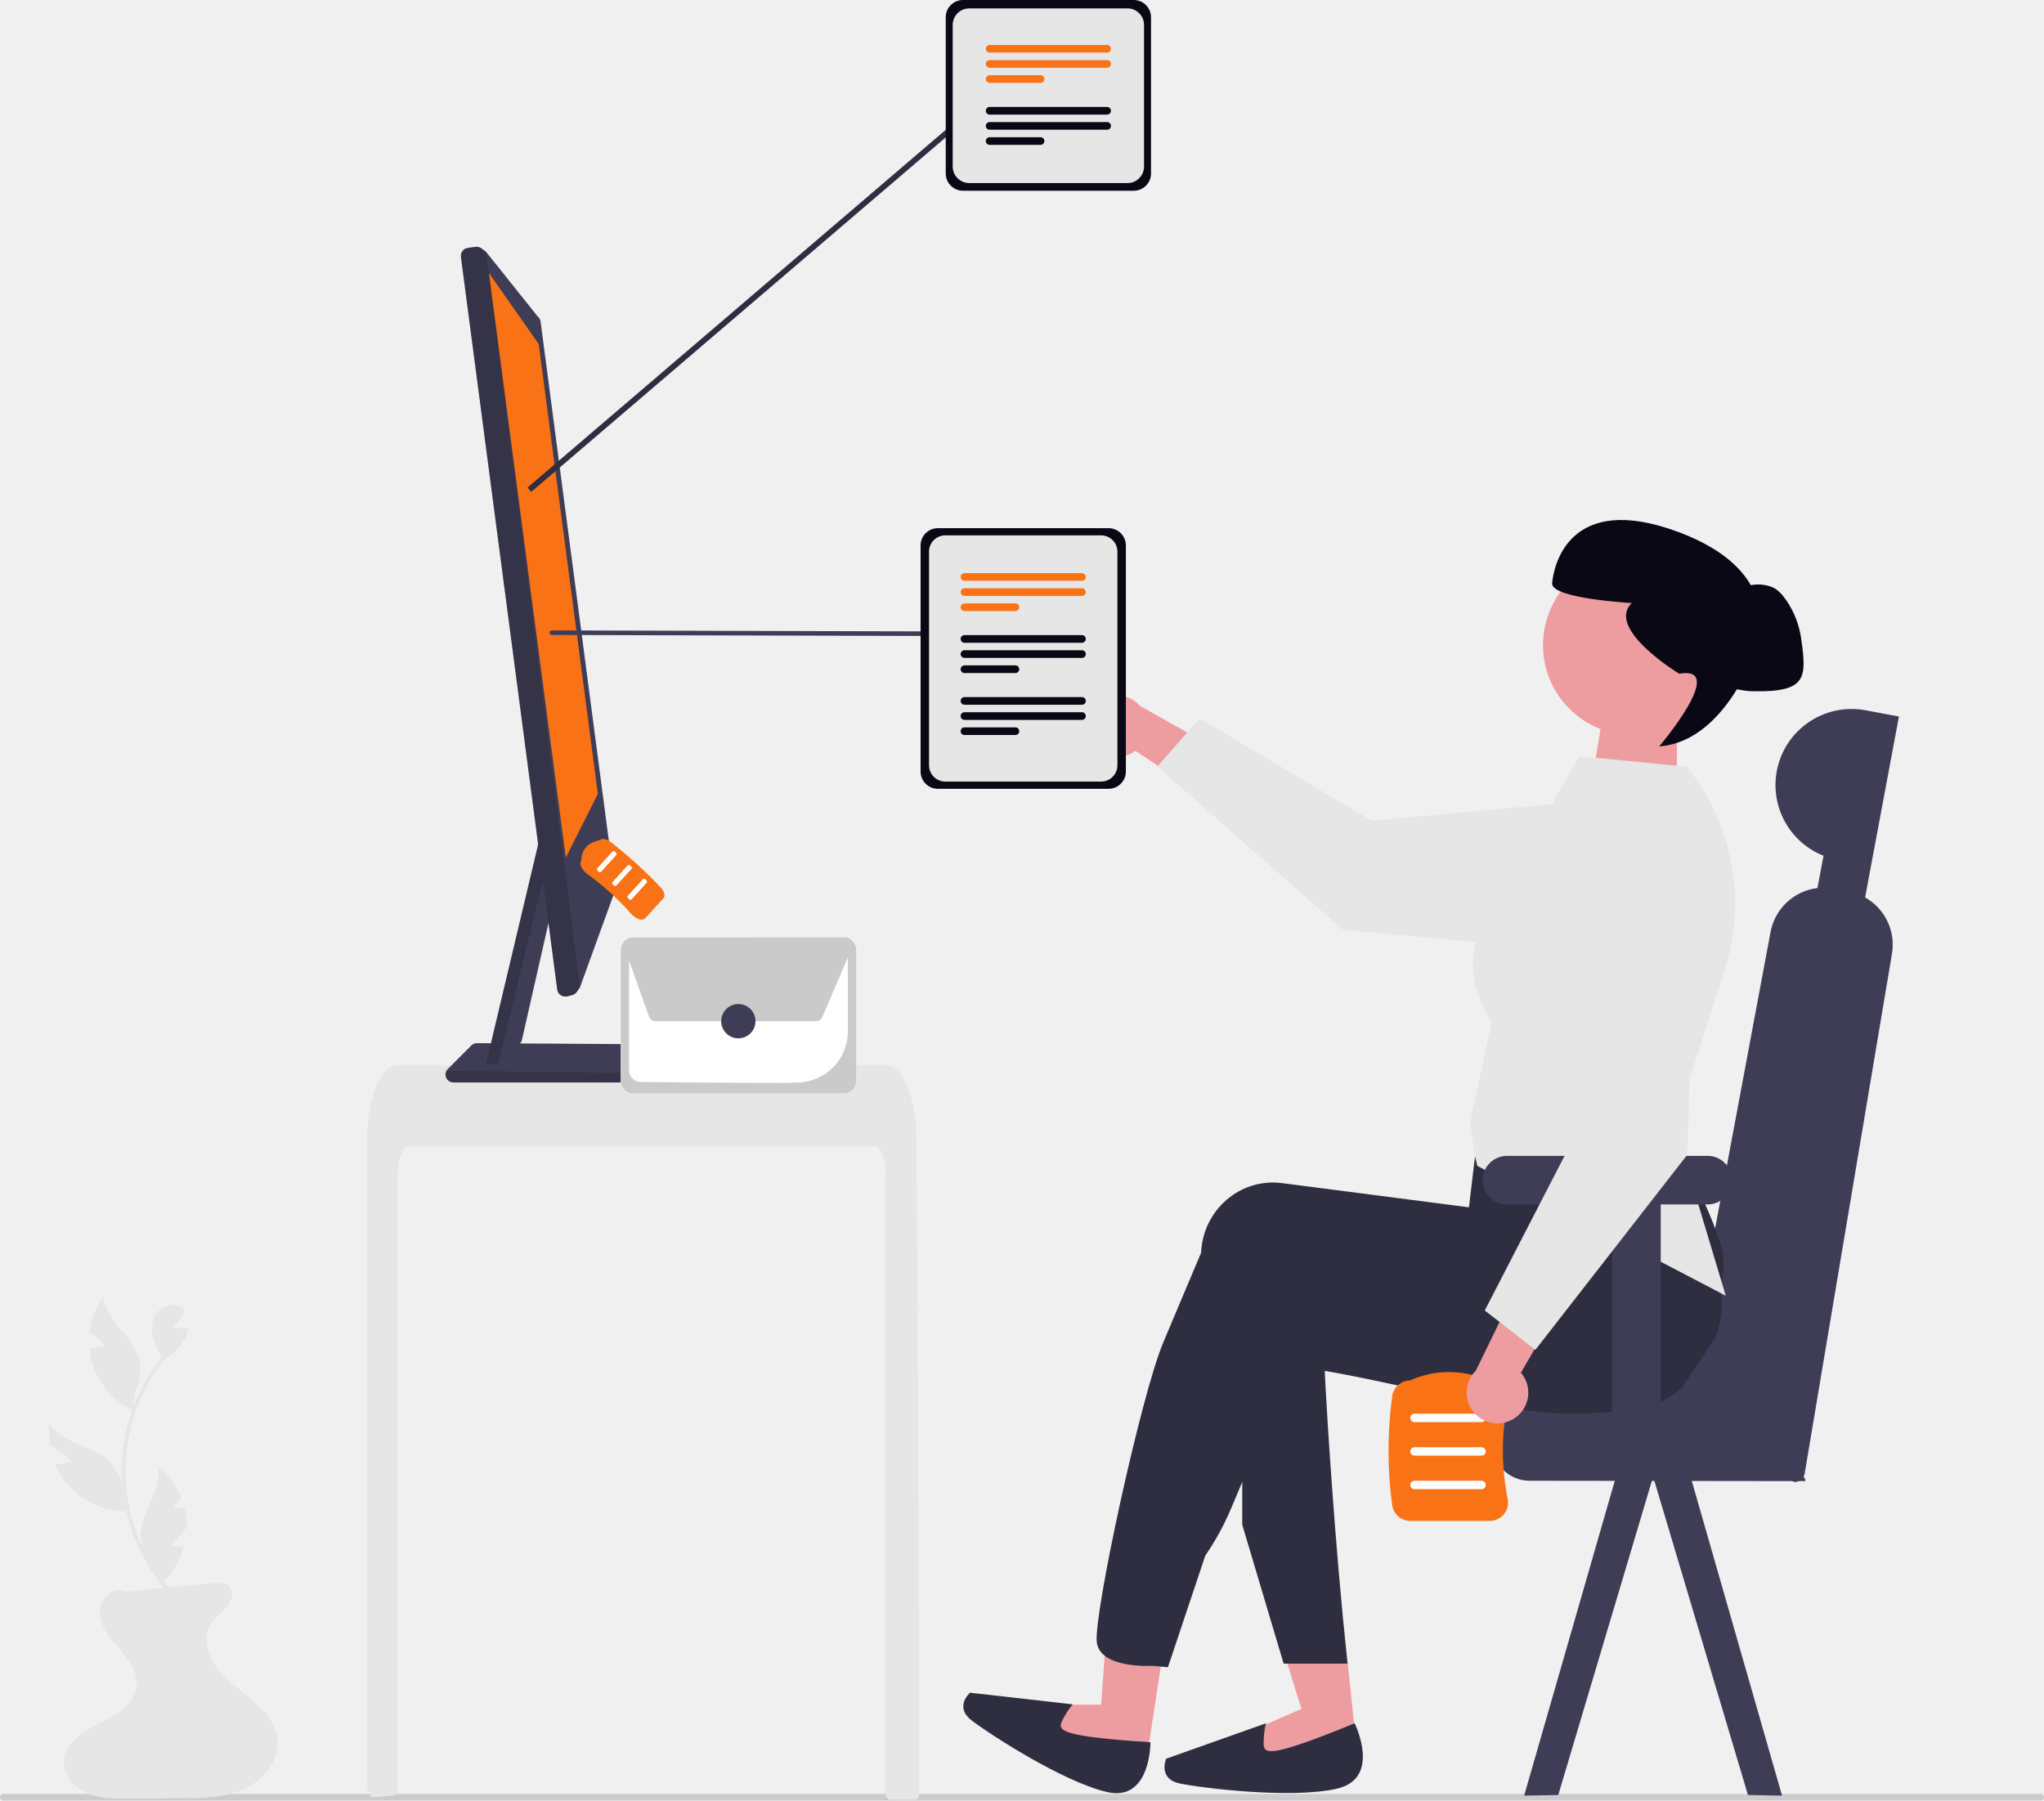
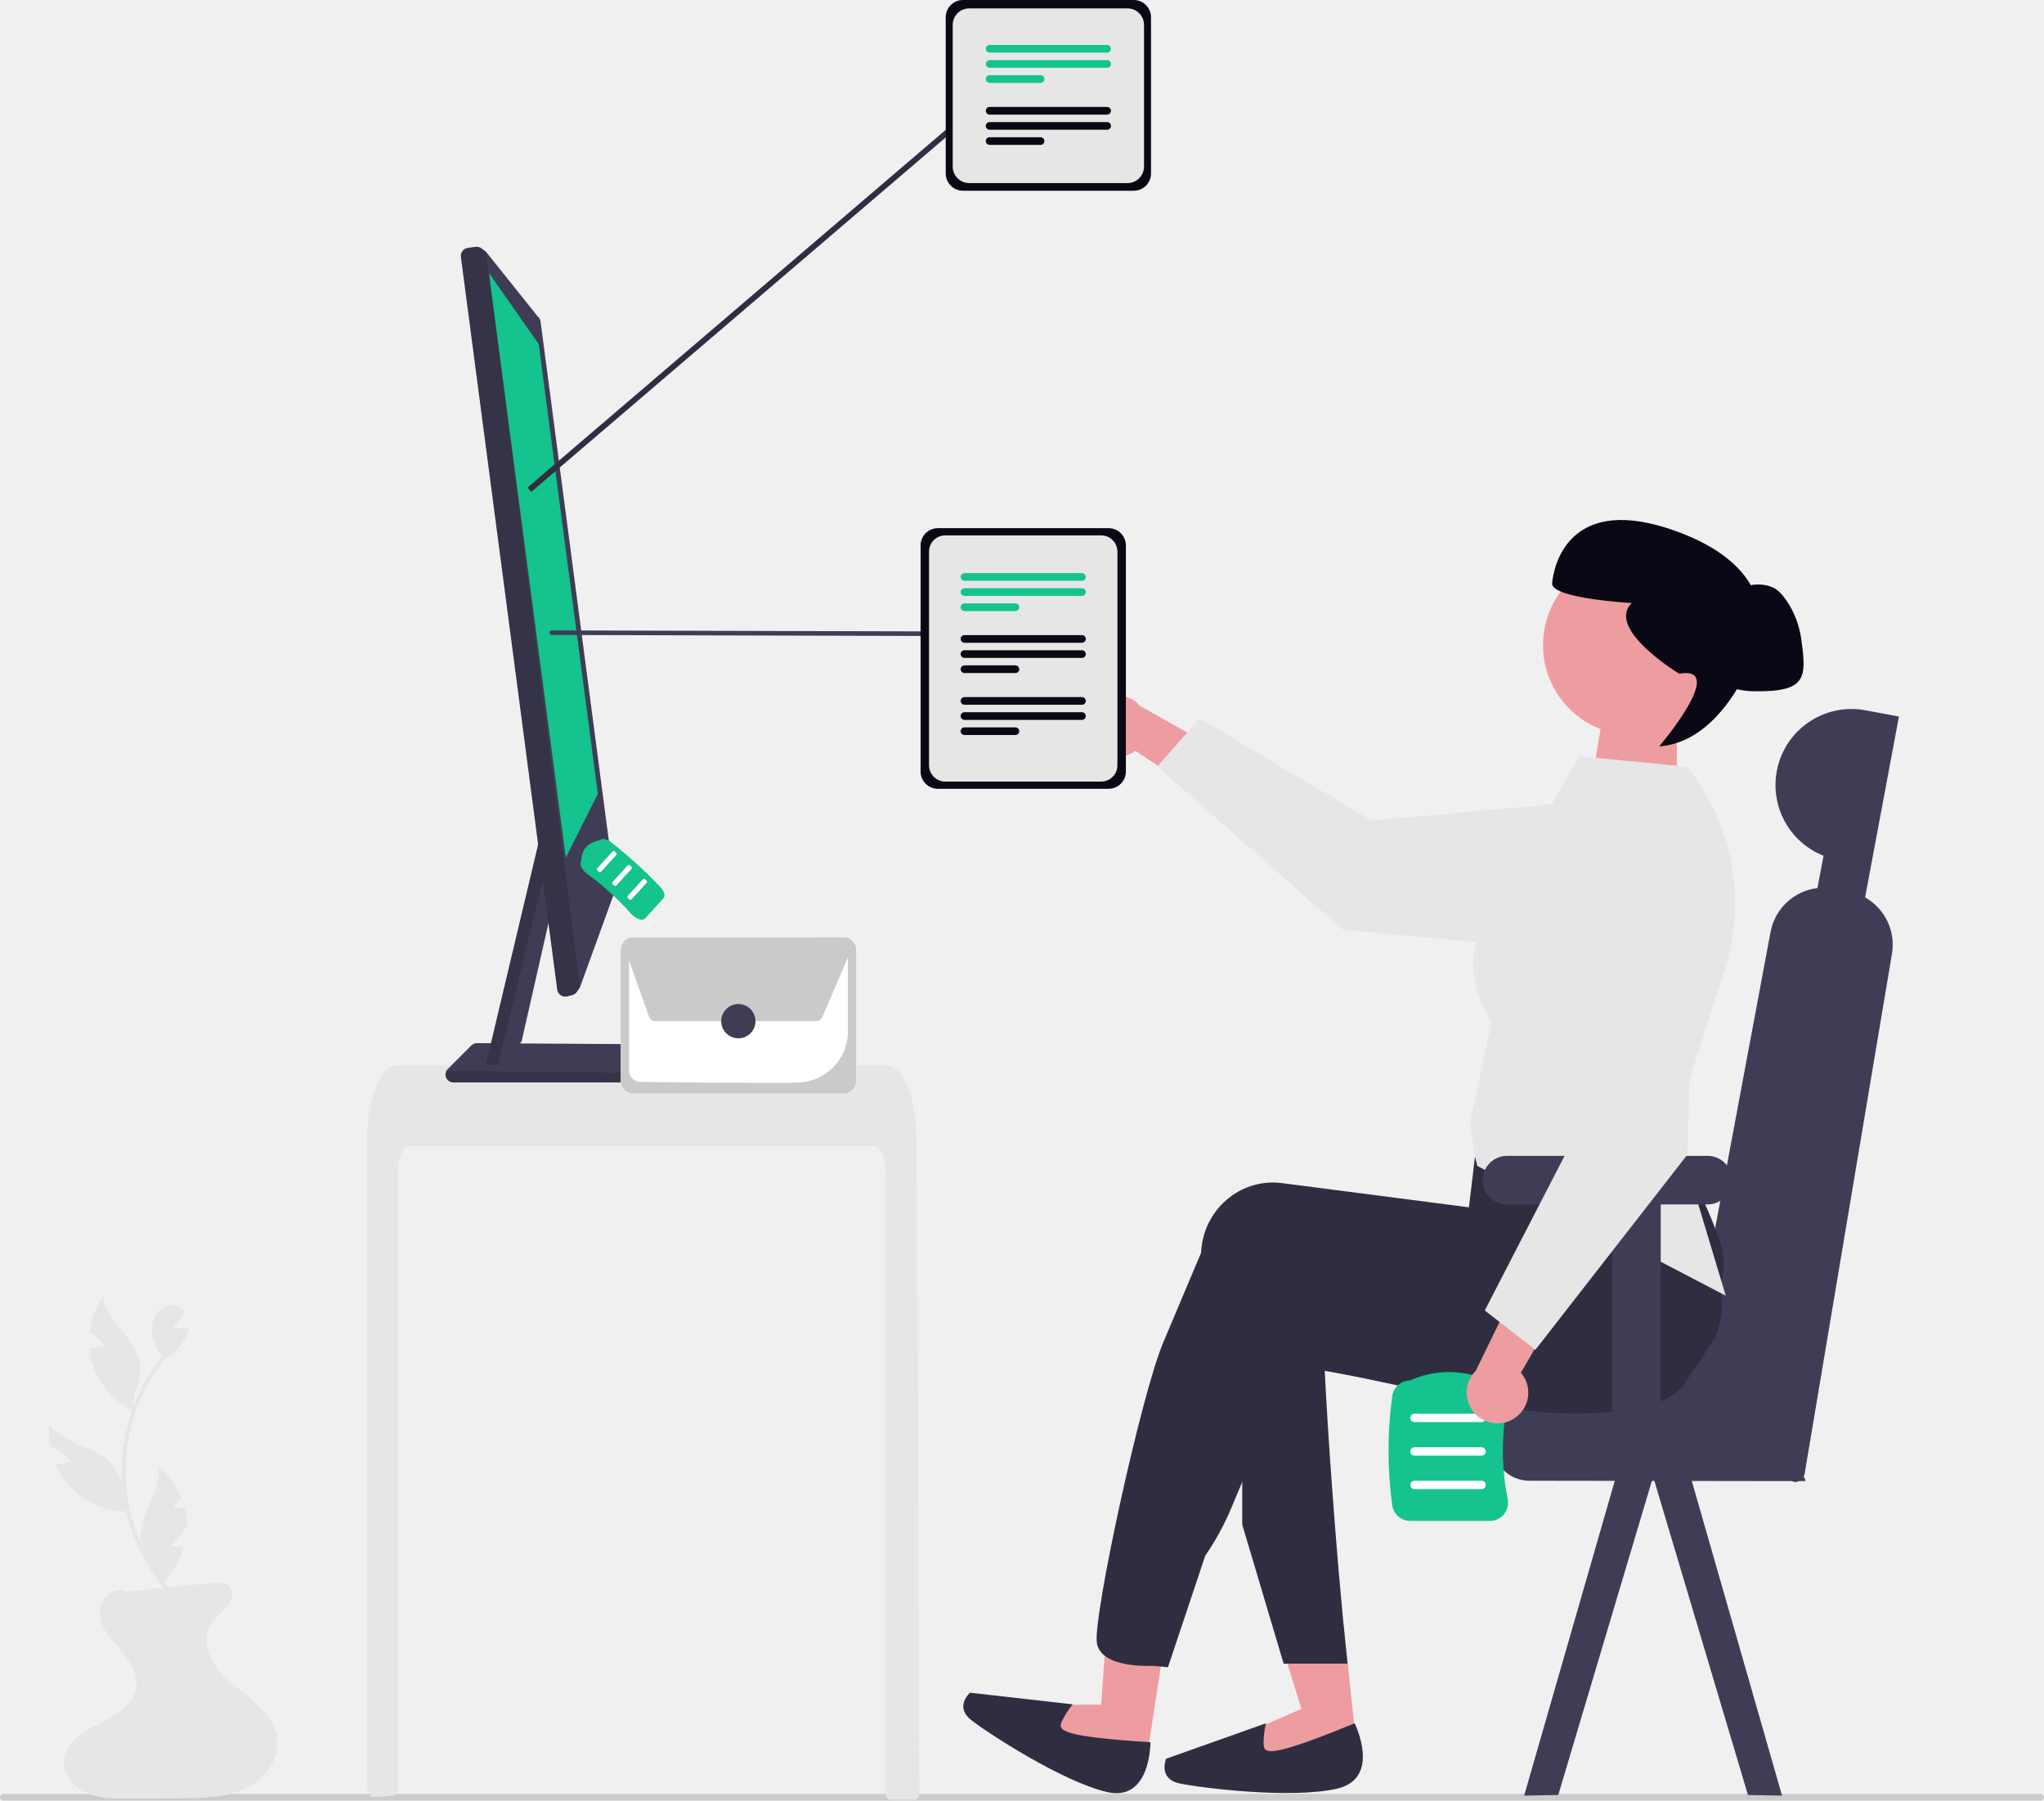
<svg xmlns="http://www.w3.org/2000/svg" width="960" height="845.748" viewBox="0 0 960 845.748" role="img" artist="Katerina Limpitsouni" source="https://undraw.co/">
  <g transform="translate(-366.002 -261)">
    <path d="M1127.295,771.083a1.715,1.715,0,0,1-.386,1.106,1.223,1.223,0,0,1-.935.456H168.617a1.584,1.584,0,0,1,0-3.124h957.357a1.223,1.223,0,0,1,.936.456,1.713,1.713,0,0,1,.386,1.106Z" transform="translate(198.707 334.103)" fill="#ccc" />
    <g transform="translate(912.937 1024.441)">
      <path d="M75.875,3.726l5.019,47.616.893,9.027-5.9,10.068L34.674,72.177l-.945-19.493,22.315-9.721L44.742,6.82Z" transform="translate(8.296 -3.726)" fill="#ed9da0" />
      <path d="M48.261,48.518C48.469,53.1,50.484,55.411,91,38.776c0,0,12.883,25.859-8.343,30.725s-63.174-.255-73.705-2.441S2.481,55.425,2.481,55.425L49.35,38.781a39.379,39.379,0,0,0-1.089,9.737" transform="translate(-1.713 7.232)" fill="#2f2e41" />
    </g>
    <path d="M45.521,0l3.287,81.362-1.44,8.729-8.1,8L0,89.318l4.032-18.6,19.193-3.731L16.157,8.77Z" transform="translate(873.164 991.531) rotate(11)" fill="#ed9da0" />
    <path d="M46.892,8.9c-.96,4.365.354,7.056,42.732,1.618,0,0,5.605,27.616-15.62,26.839S14.548,21.157,5.178,16.436s-3.161-12.6-3.161-12.6L50.377,0A38.537,38.537,0,0,0,46.892,8.9Z" transform="translate(820.357 1051.935) rotate(11)" fill="#2f2e41" />
    <path d="M24.114,99.354,27,81.7c-.463-.182-.922-.369-1.378-.566A42.278,42.278,0,1,1,62.876,79.2v22.322Z" transform="translate(1090.701 521.731)" fill="#ed9da0" />
    <path d="M889.872,668.965c.126-.143-.838-.264-2.625-.368V608.584H800.613v4.831h-39a17.268,17.268,0,0,0-17.248,17.248v24.822a17.26,17.26,0,0,0,17.248,17.248l39.97.052,17.55.026h1.208l17.563.026,49.053.066h4.227C891.8,672.207,889.281,669.66,889.872,668.965Z" transform="translate(322.67 283.79)" fill="#3f3d56" />
    <path d="M868.882,721.145c-2.865,4.178-5.186,4.025-7.218,1.321a21.618,21.618,0,0,1-2.56-5.019C852.931,701.617,848.892,665.3,837.25,678c-2.3,2.508-4.633,5-6.976,7.456-4.355,4.58-8.9,9.552-13.411,13.944,0,.013.1-.475.087-.464-2.223,2.175-.548-16.635-1.428-21.927-.187-1.143-.492-1.654-.978-1.2-.037-.514-.062-1.026-.058-1.547a21.564,21.564,0,0,1,.124-2.447c.073-.748.174-1.5.317-2.264l38.063-203.538A25.51,25.51,0,0,1,875.018,445.4a26.339,26.339,0,0,1,7.655.27l6.929,1.3a25.155,25.155,0,0,1,7.787,2.845l.013,0a25.491,25.491,0,0,1,12.539,26.849Z" transform="translate(344.591 232.724)" fill="#3f3d56" />
    <path d="M883.991,626.225c-1.8,2.888-3.636,5.762-5.487,8.611q-5.159,7.954-10.593,15.673c0,.013-.013.013-.026.026a37.056,37.056,0,0,1-6.957,5.08c-.1.079-.223.131-.328.2a25.652,25.652,0,0,1-5.854,2.35c-.735.184-1.483.367-2.218.551-2.651.63-5.277,1.168-7.889,1.641-4.647.827-9.241,1.418-13.809,1.785-.368.039-.735.066-1.1.092-18.784,1.378-37.069-.84-56.154-4.476-9.425-1.785-19.046-3.925-29.009-6.143-3.255-.735-6.524-1.457-9.832-2.179-.249-.052-.512-.118-.774-.171-4.725-1.037-9.53-2.061-14.452-3.072-6.2-1.273-12.588-2.507-19.23-3.675l.473,9.359c.393,7.2,4.034,70.24,10.238,128.178l-12,.013H680.976L661.534,714.8V687.822l-10.588-82.678c.039-1,.118-2.008.249-3.006a34.389,34.389,0,0,1,13.087-23.155,33.117,33.117,0,0,1,24.664-6.747l10.042,1.3,20.516,2.652,14.452,1.877.289.039,42.621,5.513,3.058-12.47.564-.21,17.944-6.576,62.061-22.748.157-.052,4.082-1.5.486.788c.145.236.289.473.42.709a121.641,121.641,0,0,1,9.805,22.761,357.309,357.309,0,0,1,10.3,39.339q.177.866.315,1.575l.039.144c.039.223.066.368.079.407C887.614,611.746,886.616,619.018,883.991,626.225Z" transform="translate(287.911 262.368)" fill="#2f2e41" />
    <path d="M900.379,588.76c-.2-.84-.446-1.693-.709-2.52a179.619,179.619,0,0,0-7.272-18.4c-3.1-6.826-6.813-14.137-11.236-22.052q-3.209-5.749-6.9-11.958-1.851-3.111-3.846-6.34a3.321,3.321,0,0,0-.171-.289l-.381-.63-61.4,8.217-22.866,3.058-1.365,11.394-.328,2.822c-.013,0-.013,0,0,.013l-.919,7.692v.013l-1.221,10.16-.105-.013-33.931-4.4L712.752,561l-18.784-2.428a33.1,33.1,0,0,0-24.664,6.747,34.406,34.406,0,0,0-13.087,23.155c-.118.919-.2,1.864-.236,2.8l-17.72,41.991c-10.6,25.113-32.938,128.573-31.268,141.074S633.134,785.3,633.134,785.3l7.272.683,17.5-52.339c1.825-2.665,3.557-5.408,5.172-8.217a124.8,124.8,0,0,0,7.075-14.229l34.64-82.433q4.017.689,7.954,1.313,18.213,2.953,34.968,4.817c36.32,4.056,67.771,4.371,95.769.932q11.794-1.437,22.8-3.78,4.036-.847,7.968-1.825c.617-.144,1.221-.289,1.825-.446a33.5,33.5,0,0,0,23.43-21.895A34.179,34.179,0,0,0,900.379,588.76Z" transform="translate(274.142 258.149)" fill="#2f2e41" />
    <path d="M585.175,559.533c0-7.036-2.363-12.746-5.264-12.759H361.372c-2.914.013-5.264,5.723-5.277,12.759V849.155a2.629,2.629,0,0,1-2.375,2.617q-3.183.306-6.367.569c-.053,0-.1.013-.158.013-1.155.105-2.31.184-3.465.276h-.013q-.891-1.648-1.762-3.325a2.64,2.64,0,0,1-.3-1.219v-305.1c0-1.943.079-3.9.21-5.828a74.659,74.659,0,0,1,.984-7.9c2.218-12.194,7.233-20.451,12.929-20.477H585.49a6.146,6.146,0,0,1,2.415.512,9.416,9.416,0,0,1,2.98,2.087,18.473,18.473,0,0,1,2.927,4c2.809,4.949,4.817,12.326,5.526,20.91,0,.079.013.157.013.236.184,2.127.276,4.292.263,6.458l.184,28.13.118,16.775.354,52.636.131,18.692.578,191.906h0a2.625,2.625,0,0,1-2.625,2.625H587.8a2.625,2.625,0,0,1-2.625-2.625Z" transform="translate(196.772 252.586)" fill="#e6e6e6" />
    <path d="M248.806,332.24l-15.2,66.885-9.713,10.64h-7.008l28.883-121.61,1.428,20.659v.014Z" transform="translate(377.36 351.085)" fill="#3f3d56" />
    <path d="M493.785,501.563,404.605,501l-7.915-.053-5.644-.039-6.576-.039h-.053a3.629,3.629,0,0,0-2.547,1.05l-11.1,11.1a2.867,2.867,0,0,0-.591.84,1.289,1.289,0,0,0-.171.289,3.707,3.707,0,0,0,3.334,5.172H488.863a3.676,3.676,0,0,0,3.308-2.1l.906-1.969,1.864-4,2.113-4.515a3.6,3.6,0,0,0,.341-1.536,3.656,3.656,0,0,0-3.61-3.636Z" transform="translate(205.539 250.115)" fill="#3f3d56" />
    <path d="M493.076,512.155l-.912,1.976a3.674,3.674,0,0,1-3.3,2.1H373.336a3.7,3.7,0,0,1-3.329-5.168,1.1,1.1,0,0,1,.167-.289Z" transform="translate(205.54 253.211)" opacity="0.17" style="isolation:isolate" />
    <path d="M247.194,308.814v.014L222.462,409.765h-5.579l28.883-121.61Z" transform="translate(377.36 351.085)" opacity="0.17" style="isolation:isolate" />
    <path d="M447.651,517.37,412.643,251.025a3.8,3.8,0,0,0-1.444-2.52L387.1,218.34l-2.166-1.667a3.845,3.845,0,0,0-2.809-.748l-3.623.486a3.8,3.8,0,0,0-3.282,4.253h0L411.5,496.63v.013l2.218,16.88,2.638,20.044v.026l4.1,31.188a3.717,3.717,0,0,0,1.641,2.651,3.771,3.771,0,0,0,3.058.551l2.3-.577a3.858,3.858,0,0,0,2.179-1.5l1.024-1.457.473-.683,15.857-43.71A3.774,3.774,0,0,0,447.651,517.37Z" transform="translate(207.254 161.024)" fill="#3f3d56" />
    <path d="M387.092,218.342l44.036,345.436-.478.676-1.02,1.453a3.845,3.845,0,0,1-2.18,1.5l-2.3.578a3.814,3.814,0,0,1-4.7-3.2L375.224,220.668A3.8,3.8,0,0,1,378.5,216.4l3.632-.477a3.747,3.747,0,0,1,2.8.752Z" transform="translate(207.255 161.024)" opacity="0.17" style="isolation:isolate" />
-     <path d="M217.951,97.7l23.369,33.355L269.095,342.39l-15.058,29.874Z" transform="translate(377.694 291.544)" fill="#F97316" />
+     <path d="M217.951,97.7l23.369,33.355L269.095,342.39l-15.058,29.874Z" transform="translate(377.694 291.544)" fill="#14C38E" />
    <path d="M604.376,679.106l-16.026.3,44.543-154.731,16.026,4.95Z" transform="translate(493.49 425.028)" fill="#3f3d56" />
    <path d="M862.351,806.561l-16.014-.3L802.391,658.733l-.6-1.943,10.278-3.177c2.035.039,4.148.066,6.327.092l1.562,5.054Z" transform="translate(340.621 297.867)" fill="#3f3d56" />
    <path d="M604.759,397.569a14.389,14.389,0,0,0,21.518,4.878l42.6,28.281.081-26.572-40.468-22.782a14.467,14.467,0,0,0-23.733,16.2Z" transform="translate(272.958 211.206)" fill="#ed9da0" />
    <path d="M628.615,407.272l19.876-22.612,80.931,48.046,107.283-9.825a36.278,36.278,0,0,1,39.432,39.47h0A36.317,36.317,0,0,1,836.67,495.13L715.843,483.946Z" transform="translate(280.929 213.785)" fill="#e6e6e6" />
    <path d="M842.64,403.4l-.186-.234-50.707-5-34.26,60.349c-29.45,36-8.05,60.833-6.769,64.525L740.5,570.17l2.291,15.774,1.144,4.686L860.618,651.6l-23.983-79.9,23.417-72.863a102.642,102.642,0,0,0-17.413-95.44Z" transform="translate(315.906 218.006)" fill="#e6e6e6" />
    <path d="M857.864,552.6a11.419,11.419,0,0,1-7.323,10.658,11.123,11.123,0,0,1-3.191.709c-.289.026-.591.039-.88.039H824.432V670.931c-.328.433-.669.866-1.011,1.3-1.89,2.415-3.807,4.83-5.749,7.206-.42.525-.84,1.037-1.247,1.549-.643.774-1.273,1.549-1.9,2.31-.223.263-.433.512-.643.774-1.076,1.286-2.153,2.573-3.255,3.859v.013c-.013.013-.013.013-.013.026l-.551.63c-.879,1.037-1.759,2.087-2.665,3.124a10.973,10.973,0,0,1-3.2-2.691,10.607,10.607,0,0,1-1.391-2.153c-.013-.013-.013-.026-.026-.052a.65.65,0,0,1-.039-.092,11.211,11.211,0,0,1-1.1-4.922V564H752.224a11.005,11.005,0,0,1-4.253-.827,11.354,11.354,0,0,1-6.852-7.981v-.013a11.235,11.235,0,0,1,.919-7.692c-.013-.013-.013-.013,0-.013a10.43,10.43,0,0,1,2.008-2.8v-.013c0-.013,0-.013.013-.026a11.43,11.43,0,0,1,8.164-3.439h94.247A11.4,11.4,0,0,1,857.864,552.6Z" transform="translate(321.559 262.725)" fill="#3f3d56" />
    <path d="M887.87,381.9a35.723,35.723,0,0,0-41.681,28.547h0a35.729,35.729,0,0,0,21.945,39.773l-10.74,57.43,22.413,4.191,23.751-127.008Z" transform="translate(354.311 212.73)" fill="#3f3d56" />
-     <path d="M758.971,688.477H721.542a8.551,8.551,0,0,1-8.46-7.35,190.313,190.313,0,0,1,0-51.255,8.551,8.551,0,0,1,8.316-7.349c11.776-5.279,24.459-5.278,37.7,0a8.452,8.452,0,0,1,6.431,3.1,8.646,8.646,0,0,1,1.784,7.207,115.067,115.067,0,0,0,0,45.336,8.647,8.647,0,0,1-1.784,7.207A8.45,8.45,0,0,1,758.971,688.477Z" transform="translate(306.794 286.91)" fill="#F97316" />
+     <path d="M758.971,688.477H721.542a8.551,8.551,0,0,1-8.46-7.35,190.313,190.313,0,0,1,0-51.255,8.551,8.551,0,0,1,8.316-7.349c11.776-5.279,24.459-5.278,37.7,0a8.452,8.452,0,0,1,6.431,3.1,8.646,8.646,0,0,1,1.784,7.207,115.067,115.067,0,0,0,0,45.336,8.647,8.647,0,0,1-1.784,7.207A8.45,8.45,0,0,1,758.971,688.477Z" transform="translate(306.794 286.91)" fill="#14C38E" />
    <path d="M752.614,637.4h-31.5a1.969,1.969,0,1,1,0-3.938h31.5a1.969,1.969,0,1,1,0,3.938Z" transform="translate(309.231 291.569)" fill="#fff" />
    <path d="M752.614,649.4h-31.5a1.969,1.969,0,1,1,0-3.938h31.5a1.969,1.969,0,1,1,0,3.938Z" transform="translate(309.231 295.32)" fill="#fff" />
    <path d="M752.614,661.4h-31.5a1.969,1.969,0,1,1,0-3.938h31.5a1.969,1.969,0,1,1,0,3.938Z" transform="translate(309.231 299.072)" fill="#fff" />
    <path d="M406.892,354.242v0a1.234,1.234,0,0,1,1.346-1.075l202.514.539a1.231,1.231,0,0,1,1.337,1.079v0a1.234,1.234,0,0,1-1.346,1.075l-202.514-.54a1.231,1.231,0,0,1-1.337-1.079Z" transform="translate(217.166 203.936)" fill="#3f3d56" />
-     <path d="M456.98,455.629l-8.6,9.458a2.722,2.722,0,0,1-2.915.378,8.658,8.658,0,0,1-3.68-2.522,125.855,125.855,0,0,0-20.571-18.7,8.659,8.659,0,0,1-2.861-3.424,2.76,2.76,0,0,1,.065-2.9c.086-5.174,3-8.38,8.665-9.53.993-1.034,3.237-.641,5.248.927a208.907,208.907,0,0,1,23.256,21.144C457.359,452.331,457.957,454.554,456.98,455.629Z" transform="translate(220.631 227.276)" fill="#F97316" />
+     <path d="M456.98,455.629l-8.6,9.458a2.722,2.722,0,0,1-2.915.378,8.658,8.658,0,0,1-3.68-2.522,125.855,125.855,0,0,0-20.571-18.7,8.659,8.659,0,0,1-2.861-3.424,2.76,2.76,0,0,1,.065-2.9c.086-5.174,3-8.38,8.665-9.53.993-1.034,3.237-.641,5.248.927a208.907,208.907,0,0,1,23.256,21.144C457.359,452.331,457.957,454.554,456.98,455.629Z" transform="translate(220.631 227.276)" fill="#14C38E" />
    <path d="M433.029,433.915l-7.237,7.96c-.25.275-.852.134-1.346-.315s-.691-1.035-.441-1.31l7.237-7.96c.25-.275.852-.134,1.346.315S433.279,433.64,433.029,433.915Z" transform="translate(222.482 228.632)" fill="#fff" />
    <path d="M438.474,438.865l-7.237,7.96c-.25.275-.852.134-1.346-.315s-.691-1.035-.441-1.31l7.237-7.96c.25-.275.852-.134,1.346.315S438.723,438.59,438.474,438.865Z" transform="translate(224.184 230.179)" fill="#fff" />
    <path d="M443.918,443.816l-7.237,7.96c-.25.275-.852.134-1.346-.315s-.691-1.035-.441-1.31l7.237-7.96c.25-.275.852-.134,1.346.315S444.168,443.541,443.918,443.816Z" transform="translate(225.886 231.727)" fill="#fff" />
    <path d="M761.2,651.088a14.389,14.389,0,0,0,3.593-21.77l25.7-44.2-26.53,1.5-20.341,41.748A14.467,14.467,0,0,0,761.2,651.088Z" transform="translate(315.531 276.452)" fill="#ed9da0" />
    <path d="M769.542,670.247l-23.752-18.5,43.16-83.639L772.778,461.6a36.278,36.278,0,0,1,37.061-41.7h0A36.317,36.317,0,0,1,844.9,457.347l-4,121.277Z" transform="translate(317.562 224.794)" fill="#e6e6e6" />
    <path d="M627.995,439h-80.2a8.116,8.116,0,0,1-8.107-8.107v-106.2a8.116,8.116,0,0,1,8.107-8.107h80.2a8.116,8.116,0,0,1,8.107,8.107v106.2A8.116,8.116,0,0,1,627.994,439Z" transform="translate(258.681 192.503)" fill="#090814" />
    <path d="M625.521,437.386h-73.2a7.654,7.654,0,0,1-7.645-7.645V329.376a7.653,7.653,0,0,1,7.645-7.645h73.2a7.654,7.654,0,0,1,7.645,7.645V429.741A7.654,7.654,0,0,1,625.521,437.386Z" transform="translate(257.654 190.733)" fill="#e6e6e6" />
-     <path d="M611,336.27H555.823a1.8,1.8,0,0,1,0-3.6H611a1.8,1.8,0,0,1,0,3.6Z" transform="translate(263.163 197.532)" fill="#F97316" />
-     <path d="M611,341.687H555.823a1.8,1.8,0,0,1,0-3.6H611a1.8,1.8,0,1,1,0,3.6Z" transform="translate(263.163 199.225)" fill="#F97316" />
-     <path d="M579.74,347.1H555.823a1.8,1.8,0,0,1,0-3.6H579.74a1.8,1.8,0,1,1,0,3.6Z" transform="translate(263.163 200.919)" fill="#F97316" />
+     <path d="M611,336.27H555.823a1.8,1.8,0,0,1,0-3.6H611a1.8,1.8,0,0,1,0,3.6Z" transform="translate(263.163 197.532)" fill="#14C38E" />
+     <path d="M611,341.687H555.823a1.8,1.8,0,0,1,0-3.6H611a1.8,1.8,0,1,1,0,3.6Z" transform="translate(263.163 199.225)" fill="#14C38E" />
+     <path d="M579.74,347.1H555.823a1.8,1.8,0,0,1,0-3.6H579.74a1.8,1.8,0,1,1,0,3.6Z" transform="translate(263.163 200.919)" fill="#14C38E" />
    <path d="M611,358.45H555.823a1.8,1.8,0,0,1,0-3.6H611a1.8,1.8,0,0,1,0,3.6Z" transform="translate(263.163 204.466)" fill="#090814" />
    <path d="M611,363.867H555.823a1.8,1.8,0,0,1,0-3.6H611a1.8,1.8,0,1,1,0,3.6Z" transform="translate(263.163 206.159)" fill="#090814" />
    <path d="M579.74,369.284H555.823a1.8,1.8,0,0,1,0-3.6H579.74a1.8,1.8,0,1,1,0,3.6Z" transform="translate(263.163 207.853)" fill="#090814" />
    <path d="M611,380.629H555.823a1.8,1.8,0,0,1,0-3.6H611a1.8,1.8,0,1,1,0,3.6Z" transform="translate(263.163 211.4)" fill="#090814" />
    <path d="M611,386.046H555.823a1.8,1.8,0,0,1,0-3.6H611a1.8,1.8,0,1,1,0,3.6Z" transform="translate(263.163 213.093)" fill="#090814" />
    <path d="M579.74,391.463H555.823a1.8,1.8,0,0,1,0-3.6H579.74a1.8,1.8,0,1,1,0,3.6Z" transform="translate(263.163 214.786)" fill="#090814" />
    <path d="M231.746,218.29,446.905,34.256h.341v2.7h.656L233.5,220.343Z" transform="translate(382.006 271.709)" fill="#2f2e41" />
    <path d="M537.162,463.055h-98.93a5.836,5.836,0,0,0-5.83,5.83v61.593a5.836,5.836,0,0,0,5.83,5.83h98.93a5.836,5.836,0,0,0,5.83-5.83V468.884A5.836,5.836,0,0,0,537.162,463.055Z" transform="translate(225.141 238.293)" fill="#fff" />
    <path d="M537.162,463.055h-98.93a5.836,5.836,0,0,0-5.83,5.83v61.593a5.836,5.836,0,0,0,5.83,5.83h98.93a5.836,5.836,0,0,0,5.83-5.83V468.884A5.836,5.836,0,0,0,537.162,463.055Zm1.913,44.243a23.966,23.966,0,0,1-23.562,23.872c-10.038.131,5.554.182-6.553.182-27.684,0-56.552-.265-67.322-.436a5.431,5.431,0,0,1-5.319-5.409V468.889a1.92,1.92,0,0,1,1.913-1.917h98.927a1.92,1.92,0,0,1,1.917,1.913Z" transform="translate(225.141 238.293)" fill="#cacaca" />
    <path d="M523.764,502.364H448.39a3.24,3.24,0,0,1-3.045-2.147L433.7,467.557a3.233,3.233,0,0,1,3.041-4.318l101.089-.179h0a3.233,3.233,0,0,1,2.971,4.506l-.176-.075.176.075L526.735,500.4A3.229,3.229,0,0,1,523.764,502.364Z" transform="translate(225.489 238.295)" fill="#cacaca" />
    <circle cx="8.054" cy="8.054" r="8.054" transform="translate(704.728 732.605)" fill="#3f3d56" />
    <path d="M276.8,714.646c-.905,6.67-5.44,12.69-11.272,16.621a29.788,29.788,0,0,1-4.383,2.452,38.112,38.112,0,0,1-5.183,1.9c-7.771,2.271-16.168,2.369-24.339,2.414l-24.777.158c-6.511.038-13.233.038-19.246-2.46a2.734,2.734,0,0,1-.264-.113c-5.907-2.55-10.94-8.156-10.8-14.569a13.142,13.142,0,0,1,1.856-6.405,18.76,18.76,0,0,1,2.746-3.591c3.274-3.4,7.816-6.058,12.071-8.2,7.017-3.523,14.946-8.1,17-15.338a13,13,0,0,0,.438-2.331c.483-4.979-1.939-9.559-5.025-13.656-.3-.407-.619-.815-.943-1.222-.694-.868-1.411-1.72-2.12-2.535-.3-.347-.6-.7-.913-1.056-2.852-3.3-5.726-6.835-7.228-10.781a15.6,15.6,0,0,1-1.064-5.176c-.166-6.405,6.994-12.856,12.411-9.831q3.984-.385,7.967-.792c3.259-.324,6.5-.649,9.755-.981h.008c.732-.06,1.449-.136,2.165-.211q10.151-1.007,20.288-2.03c3-.294,6.534-.407,8.488,1.9,2.128,2.52,1.026,6.5-1.079,9.046s-5.025,4.331-7,6.956a15.147,15.147,0,0,0-2.422,11.9,21.355,21.355,0,0,0,.951,3.591,24.01,24.01,0,0,0,3.041,5.862c4.436,6.217,11.008,10.5,16.84,15.429s11.3,11.2,12.1,18.786c.023.219.045.445.053.672a17.274,17.274,0,0,1-.121,3.591Z" transform="translate(219.446 367.645)" fill="#e6e6e6" />
    <path d="M238.189,610.378A85.778,85.778,0,0,1,223.3,590.673a87.491,87.491,0,0,1-8.719-22.991,84.041,84.041,0,0,1-1.8-24.873,87.092,87.092,0,0,1,18.041-46.636q.956-1.227,1.959-2.417c.745-.887,2.011.39,1.271,1.271a84.152,84.152,0,0,0,5.409,114.08C240.285,609.92,239.014,611.191,238.189,610.378Z" transform="translate(210.608 402.831)" fill="#e6e6e6" />
    <path d="M235.812,498.777a21.775,21.775,0,0,0,2.135-.931l.1.163Z" transform="translate(204.891 401.752)" fill="#e6e6e6" />
    <path d="M248.612,474.569a17.337,17.337,0,0,1-1.577,4.738,22.717,22.717,0,0,1-9.469,9.823c-.226.121-.46.249-.694.362-.279-.438-.566-.875-.837-1.313a30.434,30.434,0,0,1-4.21-9.386c-.875-3.931-.4-8.344,2.12-11.491s7.311-4.557,10.789-2.52a7.593,7.593,0,0,1,2.49,2.407c-.347.43-.694.853-1.041,1.283a1.333,1.333,0,0,1-.1.113c-.3.377-.611.747-.913,1.124-1.26,1.547-2.512,3.1-3.772,4.64a23.868,23.868,0,0,0,5.387.37l.438-.023C247.684,474.667,248.152,474.63,248.612,474.569Z" transform="translate(205.97 410.106)" fill="#e6e6e6" />
    <path d="M213.582,504.1l-.483,6.292-.128,1.705c-.136-.068-.279-.136-.415-.2a36.82,36.82,0,0,1-19.216-23.532,35.768,35.768,0,0,1-.943-5.349c2.444-.377,4.9-.762,7.341-1.139a24.1,24.1,0,0,0-7.288-6.315,36.42,36.42,0,0,1,6.6-17.466c.634,10.548,11.679,17.255,15.723,27.01A21.941,21.941,0,0,1,213.582,504.1Z" transform="translate(215.552 411.514)" fill="#e6e6e6" />
    <path d="M205.323,578.952c-.589.03-1.177.045-1.758.038a36.868,36.868,0,0,1-26.738-11.732,35.807,35.807,0,0,1-6.587-10.313l.151-.023c2.445-.377,4.9-.762,7.341-1.139a24,24,0,0,0-10-7.62,35.957,35.957,0,0,1-.121-10.3c5.523,9,18.432,9.725,26.587,16.425a21.991,21.991,0,0,1,7.507,12.7,20.686,20.686,0,0,1,.385,3.727c.008.3.008.6,0,.89l.181.407Z" transform="translate(221.713 391.928)" fill="#e6e6e6" />
    <path d="M243.609,595.777c-1.562,1.916-3.124,3.848-4.685,5.764a23.915,23.915,0,0,0,5.824.347,36.874,36.874,0,0,1-9.635,16.349c-.43.422-.875.837-1.328,1.23-.091.083-.189.166-.279.249l-.407-1.154-.008-.008-2.309-6.39a21.834,21.834,0,0,1-5.847-10.721v-.015a21.061,21.061,0,0,1-.37-7.243c1.29-10.48,10.148-19.9,7.945-30.232a36.57,36.57,0,0,1,10.94,14.84c-1.26,1.547-2.512,3.1-3.772,4.64a23.864,23.864,0,0,0,5.387.37,35.28,35.28,0,0,1,1.026,7.8c.008.377.008.747,0,1.124-.792.981-1.592,1.954-2.384,2.935a1.3,1.3,0,0,1-.1.113Z" transform="translate(207.692 385.523)" fill="#e6e6e6" />
    <path d="M636.994,217.179h-80.2a8.116,8.116,0,0,1-8.107-8.107V135.691a8.116,8.116,0,0,1,8.107-8.107h80.2a8.116,8.116,0,0,1,8.107,8.107v73.381a8.116,8.116,0,0,1-8.107,8.107Z" transform="translate(261.494 133.416)" fill="#090814" />
    <path d="M635.779,214.791H561.436a7.773,7.773,0,0,1-7.764-7.764V140.5a7.773,7.773,0,0,1,7.764-7.764h74.342a7.773,7.773,0,0,1,7.764,7.764v66.531a7.773,7.773,0,0,1-7.764,7.764Z" transform="translate(259.78 132.203)" fill="#e6e6e6" />
-     <path d="M620,147.27H564.823a1.8,1.8,0,0,1,0-3.6H620a1.8,1.8,0,0,1,0,3.6Z" transform="translate(265.977 138.445)" fill="#F97316" />
-     <path d="M620,152.687H564.823a1.8,1.8,0,0,1,0-3.6H620a1.8,1.8,0,1,1,0,3.6Z" transform="translate(265.977 140.139)" fill="#F97316" />
-     <path d="M588.74,158.1H564.823a1.8,1.8,0,0,1,0-3.6H588.74a1.8,1.8,0,1,1,0,3.6Z" transform="translate(265.977 141.832)" fill="#F97316" />
+     <path d="M620,147.27H564.823a1.8,1.8,0,0,1,0-3.6H620a1.8,1.8,0,0,1,0,3.6Z" transform="translate(265.977 138.445)" fill="#14C38E" />
+     <path d="M620,152.687H564.823a1.8,1.8,0,0,1,0-3.6H620a1.8,1.8,0,1,1,0,3.6Z" transform="translate(265.977 140.139)" fill="#14C38E" />
+     <path d="M588.74,158.1H564.823a1.8,1.8,0,0,1,0-3.6H588.74a1.8,1.8,0,1,1,0,3.6Z" transform="translate(265.977 141.832)" fill="#14C38E" />
    <path d="M620,169.45H564.823a1.8,1.8,0,0,1,0-3.6H620a1.8,1.8,0,0,1,0,3.6Z" transform="translate(265.977 145.379)" fill="#090814" />
    <path d="M620,174.867H564.823a1.8,1.8,0,0,1,0-3.6H620a1.8,1.8,0,0,1,0,3.6Z" transform="translate(265.977 147.073)" fill="#090814" />
    <path d="M588.74,180.284H564.823a1.8,1.8,0,0,1,0-3.6H588.74a1.8,1.8,0,1,1,0,3.6Z" transform="translate(265.977 148.766)" fill="#090814" />
    <path d="M67.989,65.708S29.372,52.89,38.892,38.353c0,0-37.506,6.51-38.564-.624S-2.484-6.431,53.045.974C72.868,3.617,84.587,10.217,91.46,17.61a17.866,17.866,0,0,1,10.23-1.323c2.565.488,5.277,2.365,7.724,4.6a42.76,42.76,0,0,1,10.947,16.425c6.4,16.784,7.853,23.232-15.658,28.38a37.747,37.747,0,0,1-8.617,1c-4.422,13.3-13.046,29.264-29.519,34.37C66.566,101.058,89.67,56.454,67.989,65.708Z" transform="translate(1103.16 498.139) rotate(13)" fill="#090814" />
  </g>
</svg>
